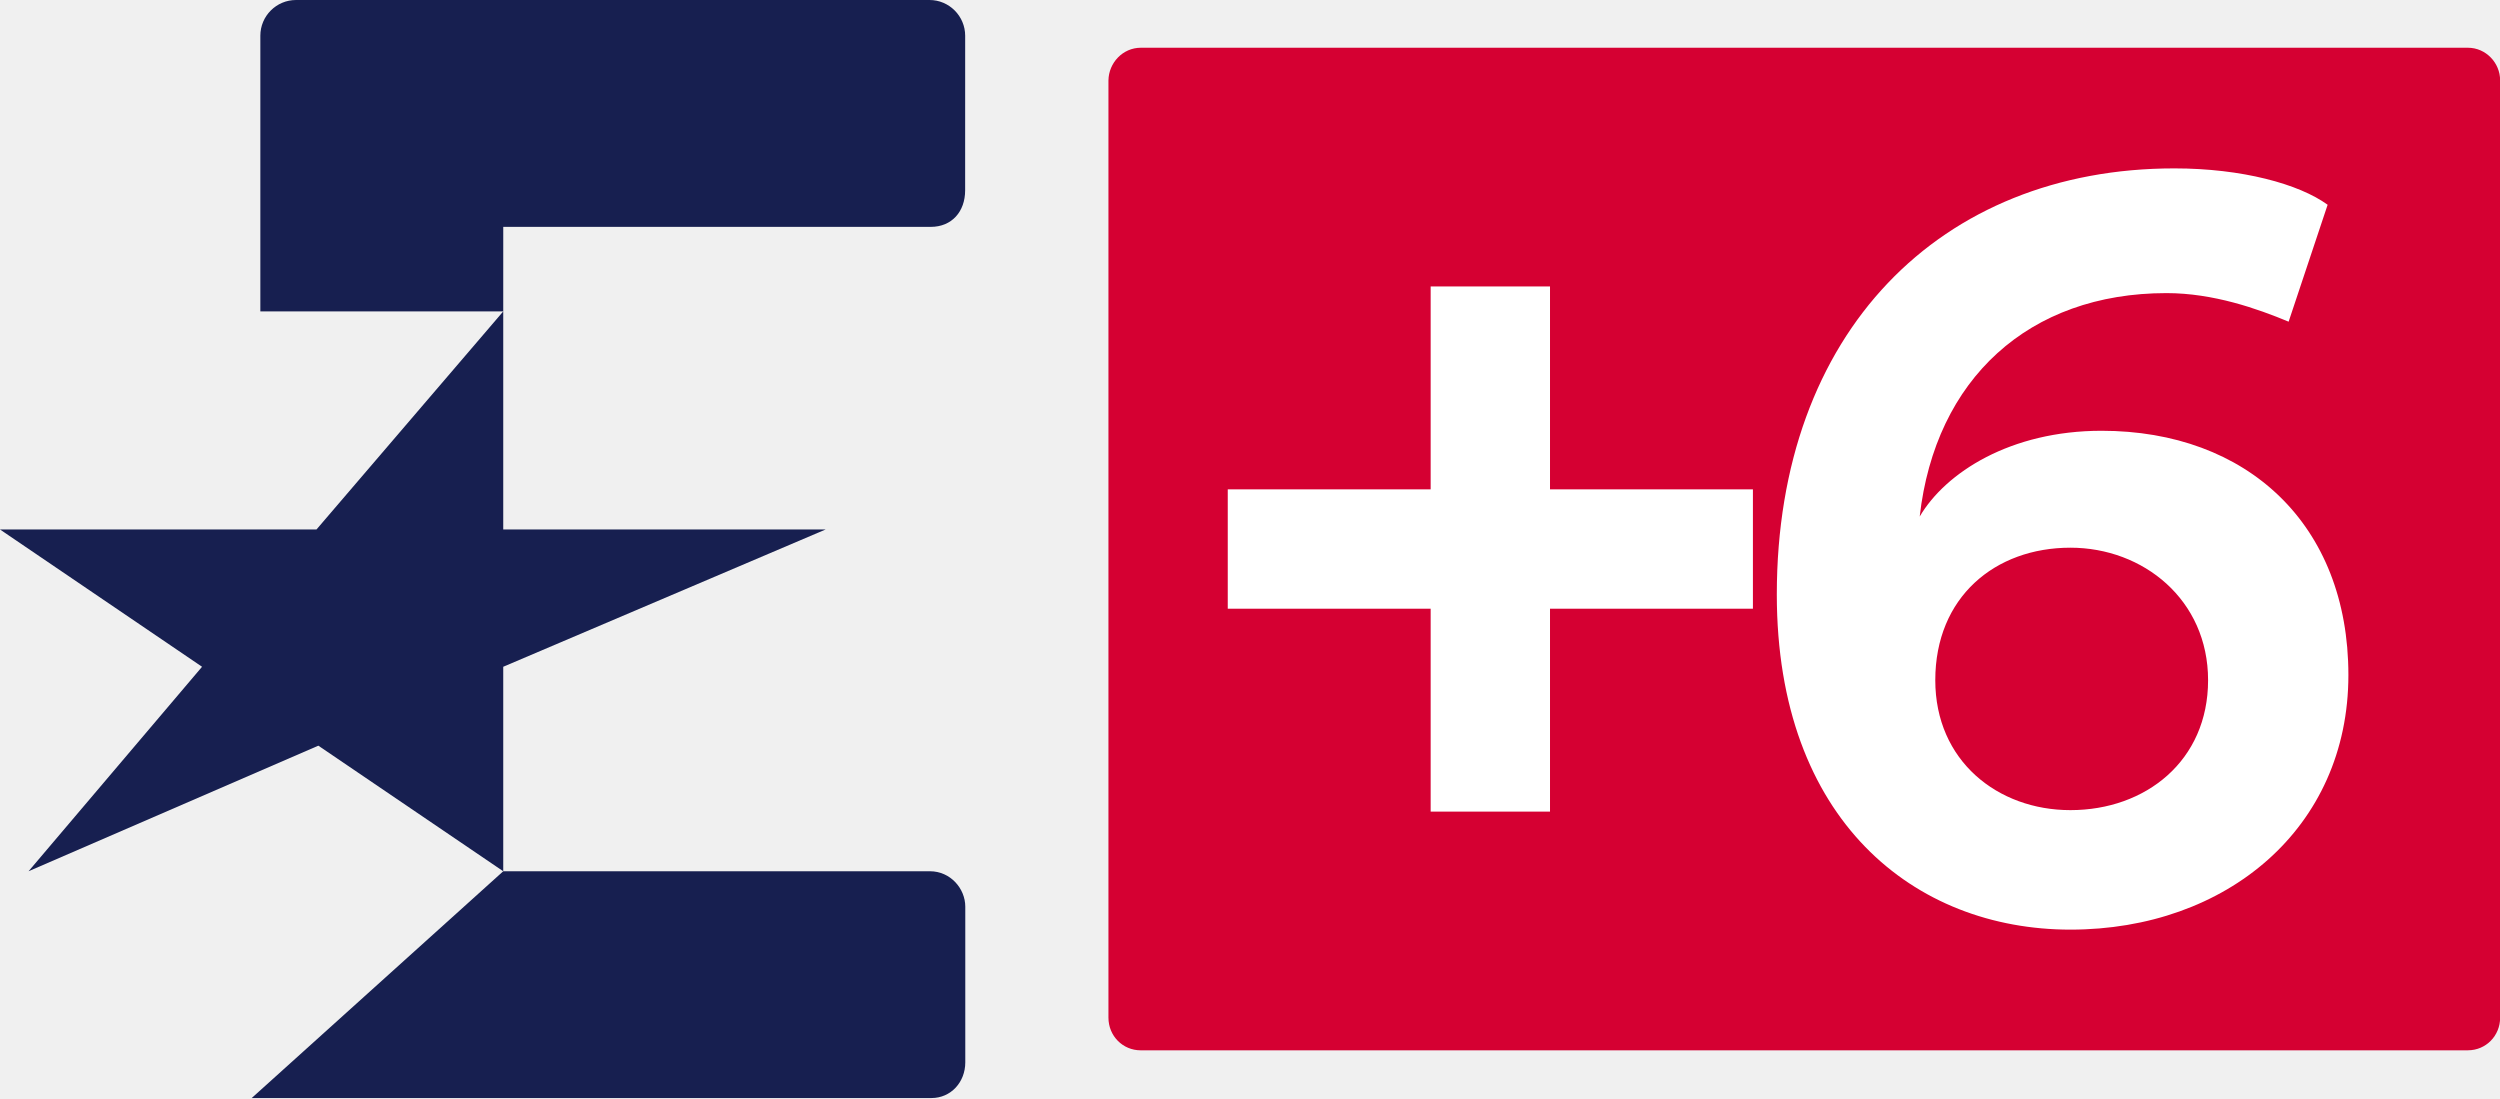
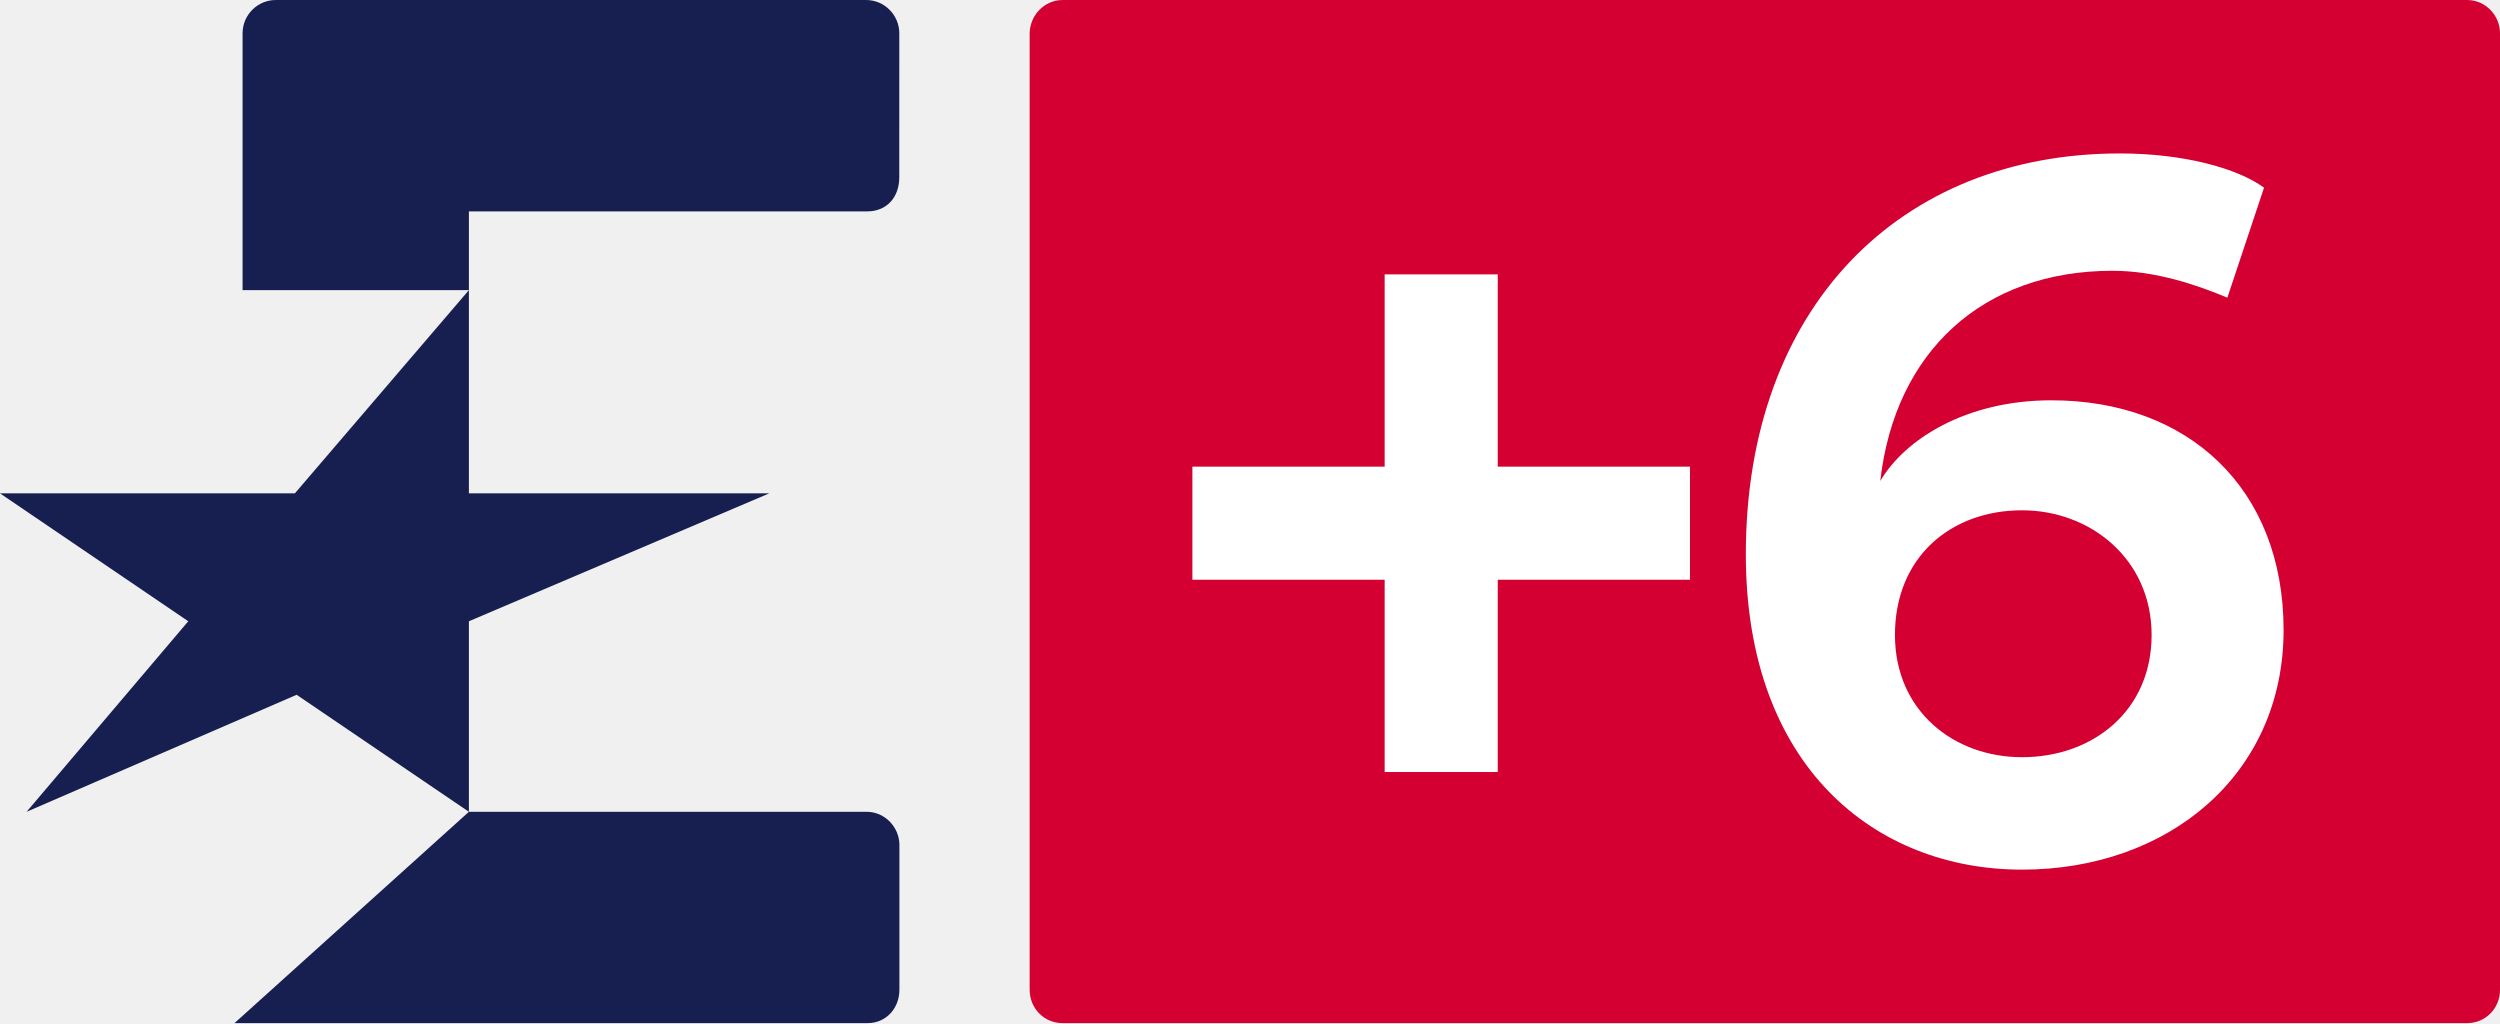
- <svg xmlns="http://www.w3.org/2000/svg" id="Layer_1" width="104.73" height="46" enable-background="new 0 0 1000 611.2" version="1.1" viewBox="0 0 104.73 46" xml:space="preserve">
-   <path id="path36-1-0" d="m103.38 44h-55.596c-0.752 0-1.349-0.605-1.349-1.368l1e-4 -39.263c0.01-0.737 0.601-1.369 1.355-1.369h55.596c0.752 0 1.349 0.632 1.349 1.368v39.263c0 0.763-0.597 1.368-1.349 1.368" fill="#d50032" stroke-width=".667" />
-   <g id="g863-1-9-8" transform="matrix(.076009 0 0 .076009 0 -.45697)" fill="#171f50">
+ <svg xmlns="http://www.w3.org/2000/svg" id="Layer_1" width="537.57" height="220" enable-background="new 0 0 1000 611.2" version="1.1" viewBox="0 0 537.57 220" xml:space="preserve">
+   <path id="path36-1-0" d="m530.48 220h-302.01c-3.941 0-7.066-3.17-7.066-7.168l5.3e-4 -205.66c0.052-3.861 3.146-7.169 7.095-7.169h302.01c3.94 0 7.065 3.308 7.065 7.168v205.66c0 3.998-3.125 7.168-7.065 7.168" fill="#d50032" stroke-width="3.495" />
+   <g id="g863-1-9-8" transform="matrix(.36352 0 0 .36352 0 -2.1859)" fill="#171f50">
    <path id="path2-1-9-9" d="m277.36 177.64h-133.87v-151.97c0-10.824 8.833-19.657 19.657-19.657h349.15c10.845 0 19.656 8.876 19.656 19.721l-0.021 85.187c0 11.711-7.317 20.133-18.964 20.133h-235.6z" />
    <path id="path4-8-1-0" d="m513.02 611.2h-374.3l138.64-125h235.19c11.301 0 19.462 9.569 19.462 19.505v85.836c0 10.846-7.858 19.656-18.682 19.656" />
-     <polygon id="polygon6-4-3-0" points="15.738 486.2 175.46 416.99 277.36 486.2 277.36 373.5 455.03 297.84 277.36 297.84 277.36 177.64 174.42 297.84 0 297.84 111.36 373.5" />
+     <polygon id="polygon6-4-3-0" points="111.36 373.5 15.738 486.2 175.46 416.99 277.36 486.2 277.36 373.5 455.03 297.84 277.36 297.84 277.36 177.64 174.42 297.84 0 297.84" />
  </g>
-   <path id="path9-9-6-1" d="m59.933 12v8.5h-8.5v5h8.5v8.5h5v-8.5h8.5v-5h-8.5v-8.5z" fill="#fff" stroke-width="1.077" />
-   <path id="Fill-14-6" d="m86.733 33.938c3.155 0 5.768-2.068 5.768-5.442 0-3.375-2.721-5.552-5.768-5.552-3.156 0-5.66 2.069-5.66 5.552 0 3.374 2.611 5.442 5.66 5.442zm9.142-20.462c-1.306-0.544-3.155-1.197-5.115-1.197-5.768 0-9.686 3.591-10.34 9.36 1.088-1.85 3.809-3.593 7.619-3.593 6.096 0 10.34 3.919 10.34 10.232 0 6.422-5.115 10.666-11.645 10.666-6.53 0-12.3-4.572-12.3-14.04 0-10.993 6.858-17.85 16.654-17.85 2.83 0 5.224 0.652 6.421 1.524z" fill="#fff" fill-rule="evenodd" stroke-width=".538" />
+   <path id="path9-9-6" d="m297.74 59v41.341h-41.341v24.318h41.341v41.341h24.318v-41.341h41.341v-24.318h-41.341v-41.341z" fill="#fff" stroke-width="5.238" />
+   <path id="Fill-14-6" d="m434.8 162.82c15.237 0 27.856-9.987 27.856-26.281 0-16.299-13.14-26.811-27.856-26.811-15.243 0-27.331 9.991-27.331 26.811 0 16.294 12.609 26.281 27.331 26.281zm44.147-98.813c-6.307-2.628-15.237-5.782-24.703-5.782-27.856 0-46.774 17.34-49.933 45.202 5.256-8.935 18.396-17.35 36.791-17.35 29.439 0 49.933 18.927 49.933 49.411 0 31.011-24.699 51.507-56.235 51.507-31.536 0-59.398-22.081-59.398-67.801 0-53.086 33.119-86.199 80.424-86.199 13.666 0 25.229 3.148 31.006 7.359z" fill="#fff" fill-rule="evenodd" stroke-width="2.599" />
</svg>
